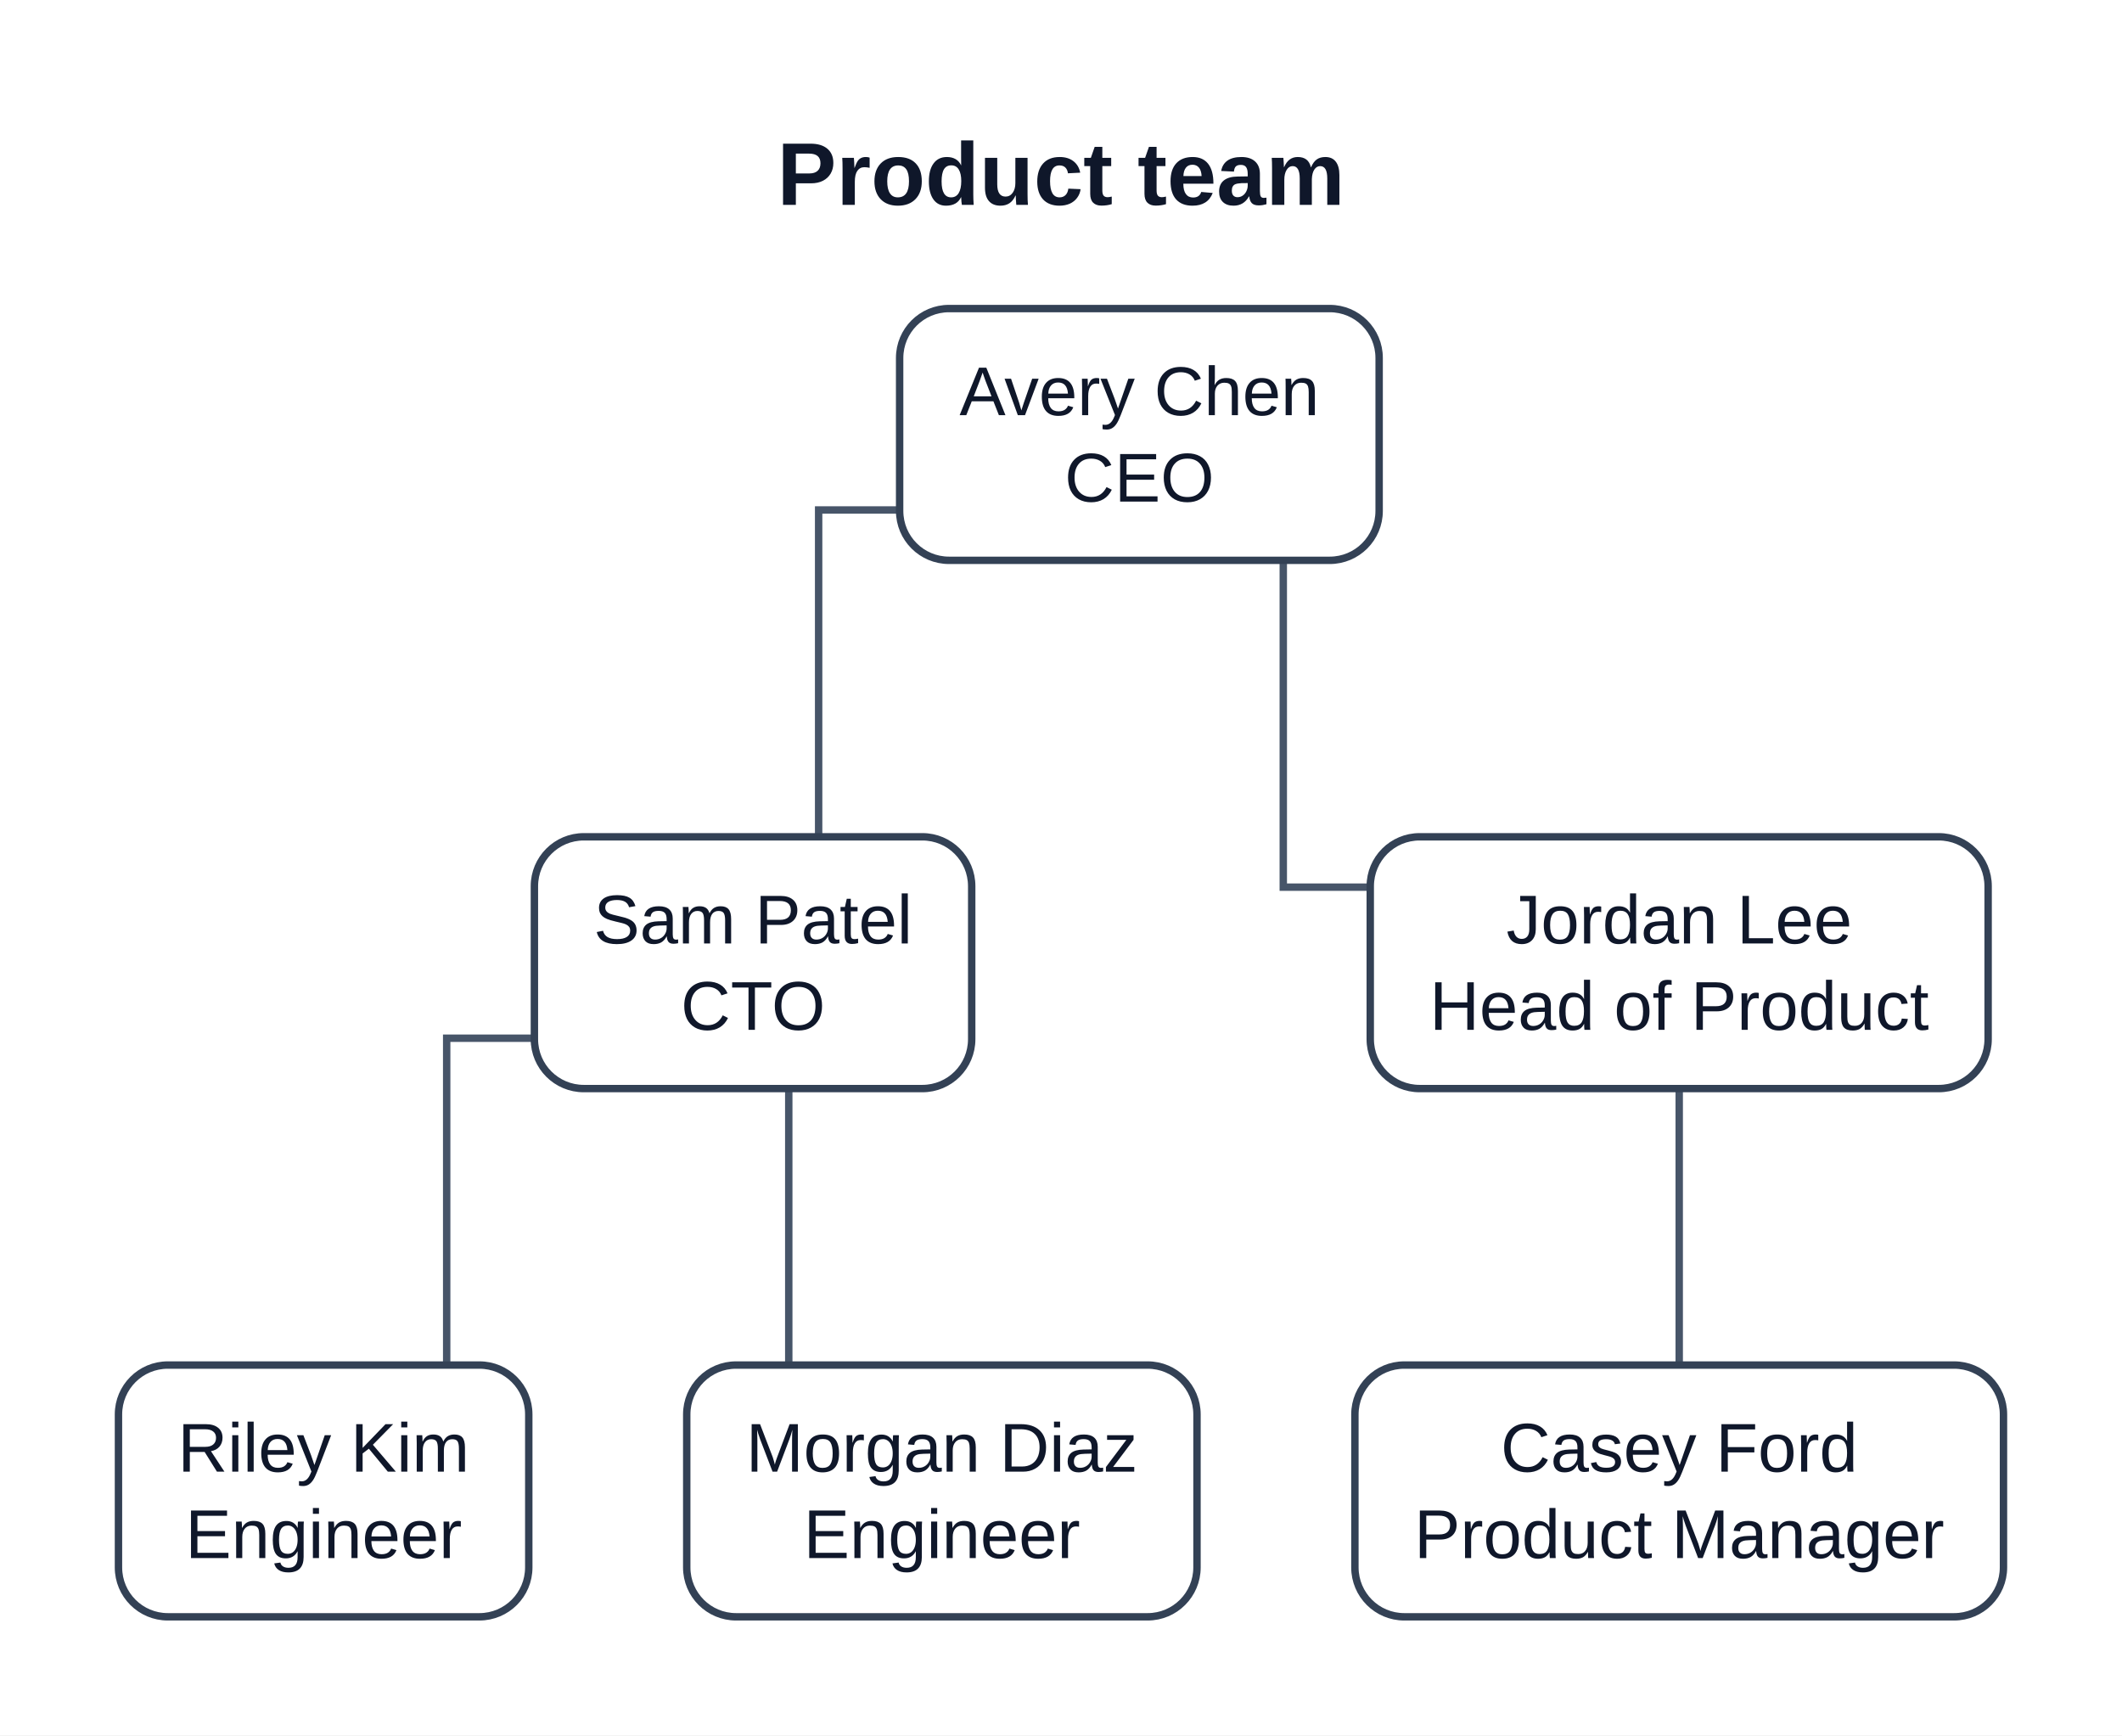
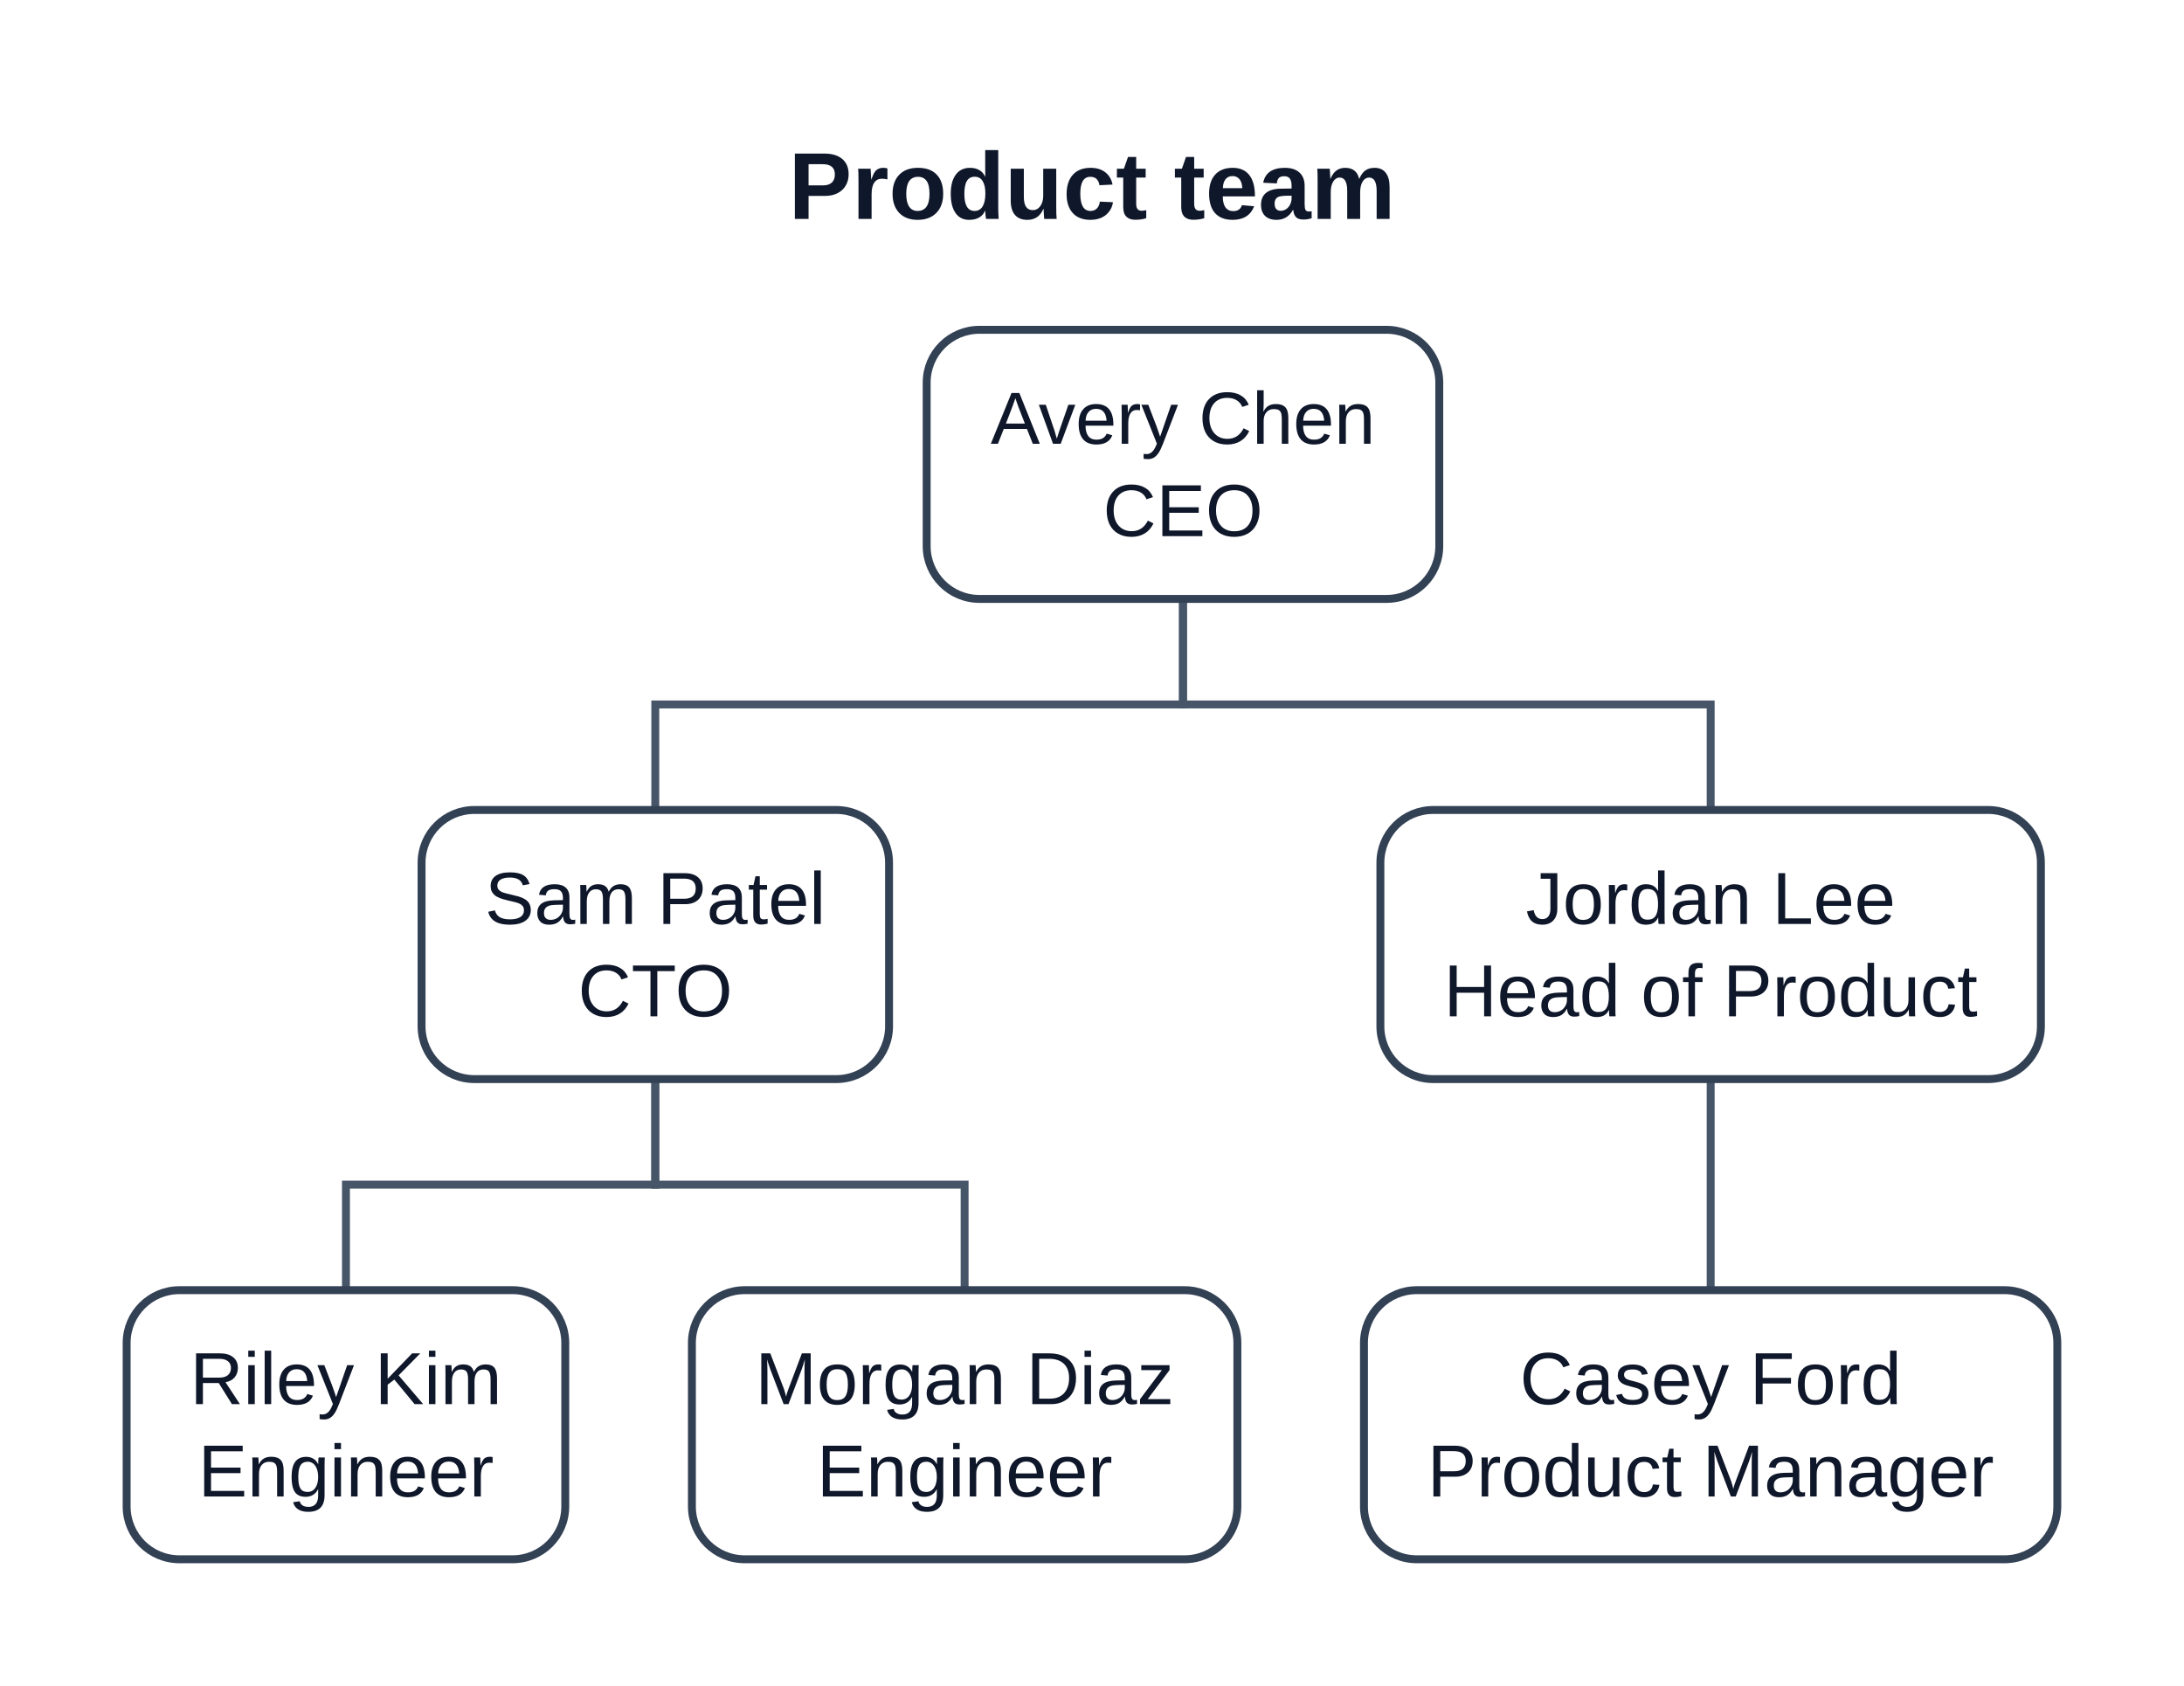
- <svg xmlns="http://www.w3.org/2000/svg" version="1.1" width="429.88" height="351.5" viewBox="0 0 429.88 351.5" class="jtd jtd-orgchart">
+ <svg xmlns="http://www.w3.org/2000/svg" version="1.1" width="413.88" height="319.5" viewBox="0 0 413.88 319.5" class="jtd jtd-orgchart">
  <defs>
    <marker id="jtd-arrow" viewBox="0 0 10 10" refX="10" refY="5" markerWidth="9" markerHeight="9" markerUnits="userSpaceOnUse" orient="auto">
      <path d="M0 0L10 5L0 10Z" fill="#475569" />
    </marker>
  </defs>
-   <rect width="429.88" height="351.5" fill="#ffffff" />
+   <rect width="413.88" height="319.5" fill="#ffffff" />
  <g font-family="Arial, 'Liberation Sans', Helvetica, sans-serif" font-size="14" fill="#0f172a" style="font-kerning:none;font-variant-ligatures:none">
-     <text x="214.94" y="41.49" text-anchor="middle" font-size="18" font-weight="bold" class="jtd-title">Product team</text>
+     <text x="206.94" y="41.49" text-anchor="middle" font-size="18" font-weight="bold" class="jtd-title">Product team</text>
    <g transform="translate(24 62.5)">
      <g id="e-edge:1" class="jtd-edge">
-         <path d="M158.25 40.8L141.84 40.8L141.84 107" fill="none" stroke="#475569" stroke-width="1.5" />
+         <path d="M200.18 51L200.18 71L100.18 71L100.18 91" fill="none" stroke="#475569" stroke-width="1.5" />
      </g>
      <g id="e-edge:2" class="jtd-edge">
-         <path d="M235.97 51L235.97 117.2L253.59 117.2" fill="none" stroke="#475569" stroke-width="1.5" />
+         <path d="M200.18 51L200.18 71L300.18 71L300.18 91" fill="none" stroke="#475569" stroke-width="1.5" />
      </g>
      <g id="e-edge:3" class="jtd-edge">
-         <path d="M84.26 147.8L66.49 147.8L66.49 214" fill="none" stroke="#475569" stroke-width="1.5" />
+         <path d="M100.18 142L100.18 162L41.56 162L41.56 182" fill="none" stroke="#475569" stroke-width="1.5" />
      </g>
      <g id="e-edge:4" class="jtd-edge">
-         <path d="M135.79 158L135.79 214" fill="none" stroke="#475569" stroke-width="1.5" />
+         <path d="M100.18 142L100.18 162L158.8 162L158.8 182" fill="none" stroke="#475569" stroke-width="1.5" />
      </g>
      <g id="e-edge:5" class="jtd-edge">
-         <path d="M316.18 158L316.18 214" fill="none" stroke="#475569" stroke-width="1.5" />
+         <path d="M300.18 142L300.18 182" fill="none" stroke="#475569" stroke-width="1.5" />
      </g>
-       <g id="n-ceo" class="jtd-node jtd-shape-card" transform="translate(158.25 0)">
+       <g id="n-ceo" class="jtd-node jtd-shape-card" transform="translate(151.61 0)">
        <path d="M10 0H87.14A10 10 0 0 1 97.14 10V41A10 10 0 0 1 87.14 51H10A10 10 0 0 1 0 41V10A10 10 0 0 1 10 0Z" fill="#ffffff" stroke="#334155" stroke-width="1.5" />
        <text x="48.57" y="21.6" text-anchor="middle">Avery Chen</text>
        <text x="48.57" y="39.1" text-anchor="middle">CEO</text>
      </g>
-       <g id="n-cto" class="jtd-node jtd-shape-card" transform="translate(84.26 107)">
+       <g id="n-cto" class="jtd-node jtd-shape-card" transform="translate(55.89 91)">
        <path d="M10 0H78.59A10 10 0 0 1 88.59 10V41A10 10 0 0 1 78.59 51H10A10 10 0 0 1 0 41V10A10 10 0 0 1 10 0Z" fill="#ffffff" stroke="#334155" stroke-width="1.5" />
        <text x="44.29" y="21.6" text-anchor="middle">Sam Patel</text>
        <text x="44.29" y="39.1" text-anchor="middle">CTO</text>
      </g>
-       <g id="n-cpo" class="jtd-node jtd-shape-card" transform="translate(253.59 107)">
+       <g id="n-cpo" class="jtd-node jtd-shape-card" transform="translate(237.59 91)">
        <path d="M10 0H115.17A10 10 0 0 1 125.17 10V41A10 10 0 0 1 115.17 51H10A10 10 0 0 1 0 41V10A10 10 0 0 1 10 0Z" fill="#ffffff" stroke="#334155" stroke-width="1.5" />
        <text x="62.59" y="21.6" text-anchor="middle">Jordan Lee</text>
        <text x="62.59" y="39.1" text-anchor="middle">Head of Product</text>
      </g>
-       <g id="n-eng1" class="jtd-node jtd-shape-card" transform="translate(0 214)">
+       <g id="n-eng1" class="jtd-node jtd-shape-card" transform="translate(0 182)">
        <path d="M10 0H73.12A10 10 0 0 1 83.12 10V41A10 10 0 0 1 73.12 51H10A10 10 0 0 1 0 41V10A10 10 0 0 1 10 0Z" fill="#ffffff" stroke="#334155" stroke-width="1.5" />
        <text x="41.56" y="21.6" text-anchor="middle">Riley Kim</text>
        <text x="41.56" y="39.1" text-anchor="middle">Engineer</text>
      </g>
-       <g id="n-eng2" class="jtd-node jtd-shape-card" transform="translate(115.12 214)">
+       <g id="n-eng2" class="jtd-node jtd-shape-card" transform="translate(107.12 182)">
        <path d="M10 0H93.37A10 10 0 0 1 103.37 10V41A10 10 0 0 1 93.37 51H10A10 10 0 0 1 0 41V10A10 10 0 0 1 10 0Z" fill="#ffffff" stroke="#334155" stroke-width="1.5" />
        <text x="51.68" y="21.6" text-anchor="middle">Morgan Diaz</text>
        <text x="51.68" y="39.1" text-anchor="middle">Engineer</text>
      </g>
-       <g id="n-pm" class="jtd-node jtd-shape-card" transform="translate(250.48 214)">
+       <g id="n-pm" class="jtd-node jtd-shape-card" transform="translate(234.48 182)">
        <path d="M10 0H121.39A10 10 0 0 1 131.39 10V41A10 10 0 0 1 121.39 51H10A10 10 0 0 1 0 41V10A10 10 0 0 1 10 0Z" fill="#ffffff" stroke="#334155" stroke-width="1.5" />
        <text x="65.7" y="21.6" text-anchor="middle">Casey Ford</text>
        <text x="65.7" y="39.1" text-anchor="middle">Product Manager</text>
      </g>
    </g>
  </g>
</svg>
